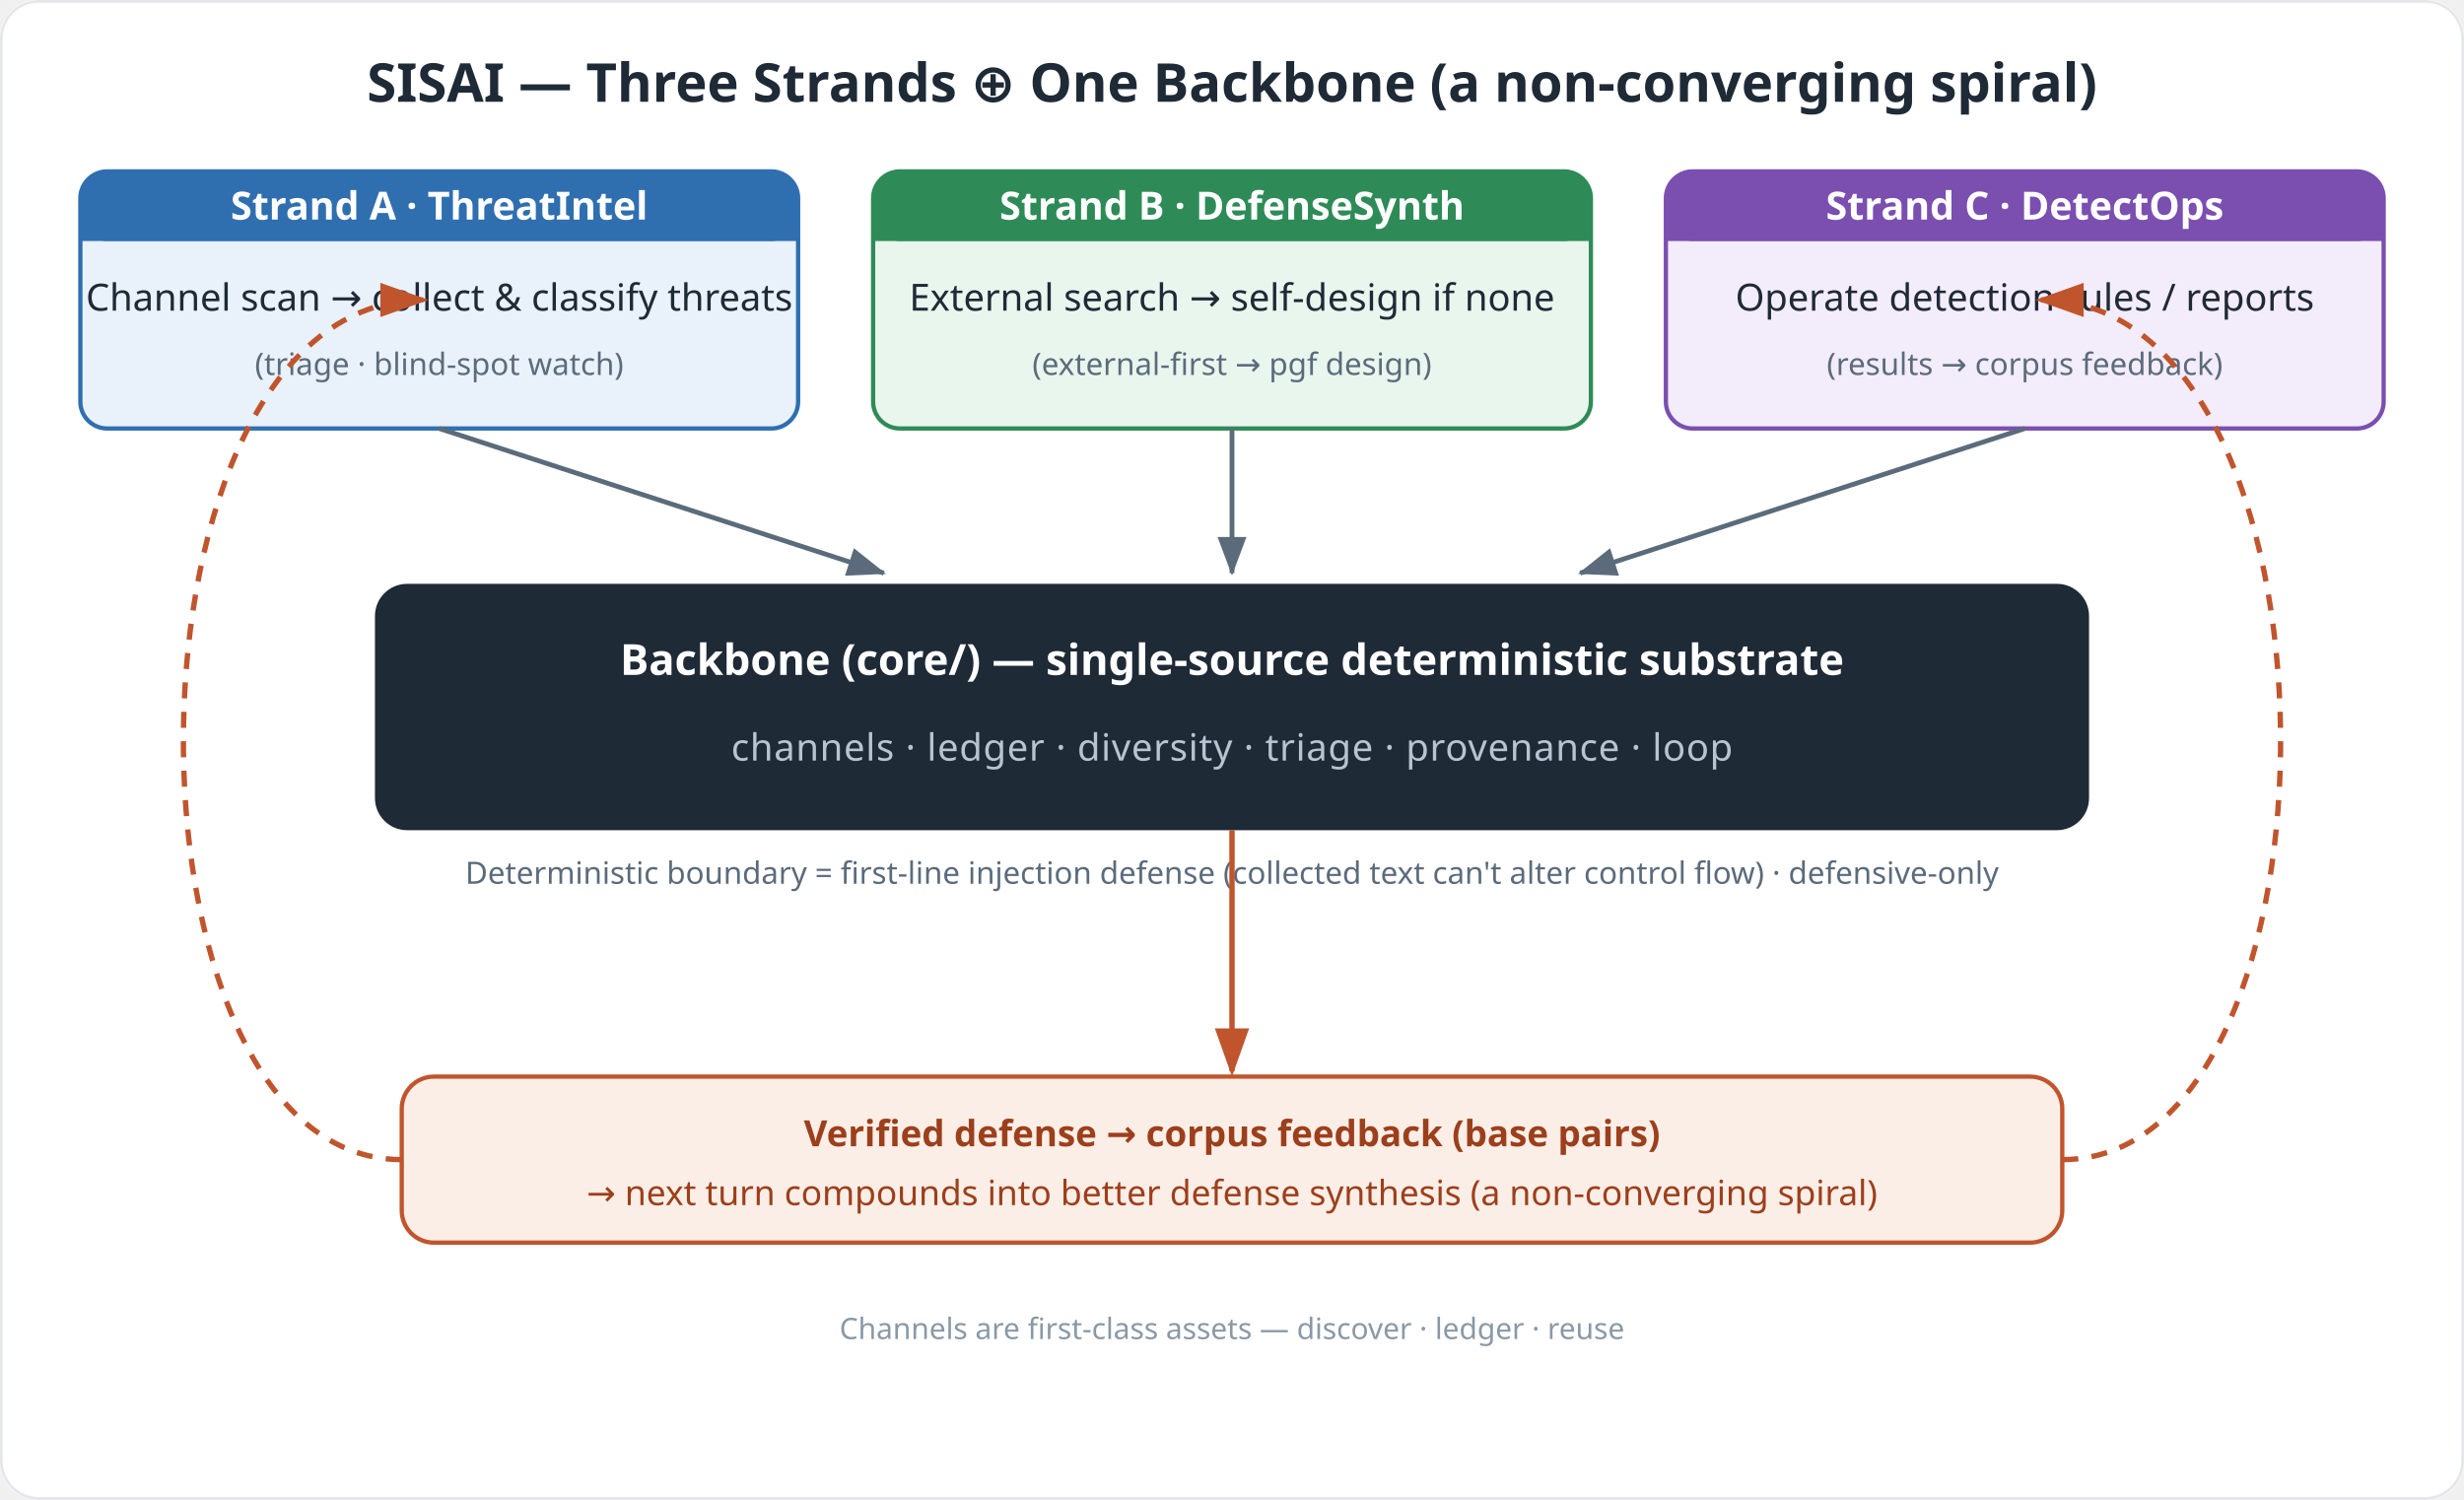
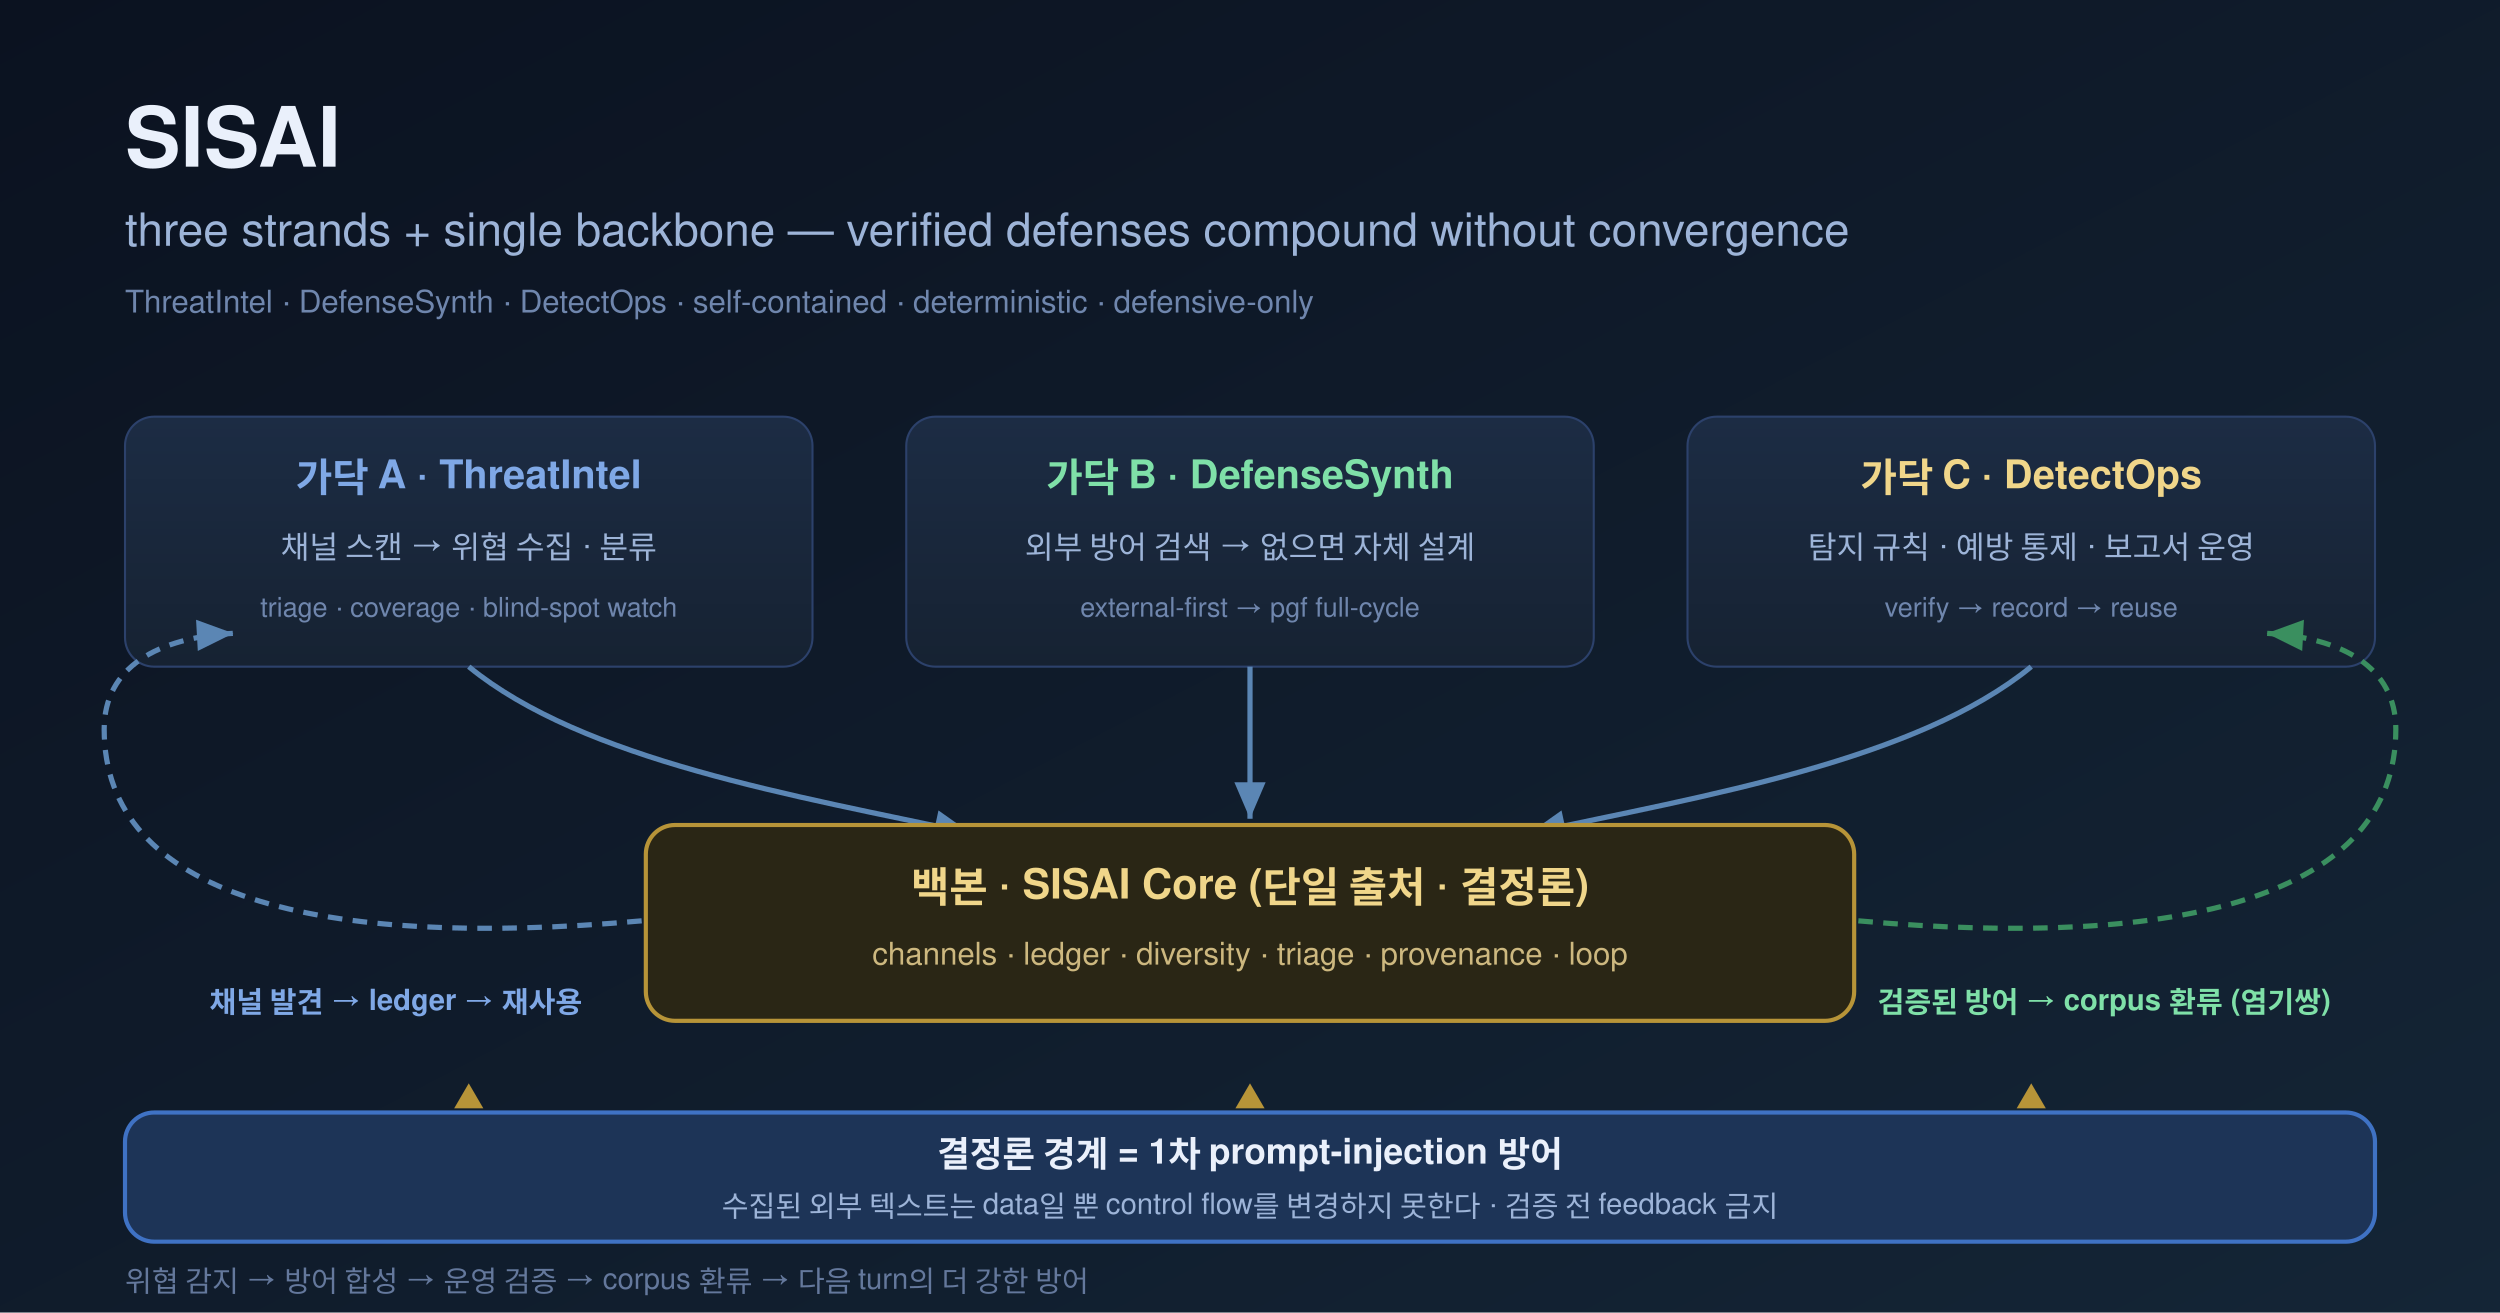
- <svg xmlns="http://www.w3.org/2000/svg" viewBox="0 0 920 560" font-family="'Segoe UI','Malgun Gothic','Apple SD Gothic Neo','Noto Sans KR',sans-serif">
+ <svg xmlns="http://www.w3.org/2000/svg" width="1200" height="630" viewBox="0 0 1200 630" font-family="'Malgun Gothic','Apple SD Gothic Neo','Noto Sans KR','Segoe UI',Helvetica,Arial,sans-serif">
  <defs>
-     <marker id="arr" markerWidth="10" markerHeight="10" refX="7.5" refY="3" orient="auto" markerUnits="strokeWidth">
-       <path d="M0,0 L8,3 L0,6 z" fill="#5b6b7b" />
+     <linearGradient id="bg" x1="0" y1="0" x2="1" y2="1">
+       <stop offset="0" stop-color="#0b1220" />
+       <stop offset="1" stop-color="#142536" />
+     </linearGradient>
+     <linearGradient id="card" x1="0" y1="0" x2="0" y2="1">
+       <stop offset="0" stop-color="#1c2c44" />
+       <stop offset="1" stop-color="#162232" />
+     </linearGradient>
+     <marker id="arrow" markerWidth="10" markerHeight="10" refX="7" refY="3" orient="auto">
+       <path d="M0,0 L7,3 L0,6 Z" fill="#5b86b4" />
    </marker>
-     <marker id="arrFb" markerWidth="11" markerHeight="11" refX="8" refY="3.2" orient="auto" markerUnits="strokeWidth">
-       <path d="M0,0 L9,3.2 L0,6.4 z" fill="#c0552d" />
+     <marker id="arrowG" markerWidth="10" markerHeight="10" refX="7" refY="3" orient="auto">
+       <path d="M0,0 L7,3 L0,6 Z" fill="#3a8f5f" />
    </marker>
  </defs>
-   <rect x="0" y="0" width="920" height="560" rx="14" fill="#ffffff" />
-   <rect x="0.5" y="0.5" width="919" height="559" rx="14" fill="none" stroke="#e3e7ec" />
-   <text x="460" y="38" text-anchor="middle" font-size="20" font-weight="700" fill="#1f2a37">SISAI — Three Strands ⊕ One Backbone (a non-converging spiral)</text>
-   <rect x="30" y="64" width="268" height="96" rx="10" fill="#e9f1fb" stroke="#2f6fb0" stroke-width="1.6" />
-   <rect x="30" y="64" width="268" height="26" rx="10" fill="#2f6fb0" />
-   <rect x="30" y="78" width="268" height="12" fill="#2f6fb0" />
-   <text x="164" y="82" text-anchor="middle" font-size="14.5" font-weight="700" fill="#ffffff">Strand A · ThreatIntel</text>
-   <text x="164" y="116" text-anchor="middle" font-size="14" fill="#1f2a37">Channel scan → collect &amp; classify threats</text>
-   <text x="164" y="140" text-anchor="middle" font-size="11.5" fill="#5b6b7b">(triage · blind-spot watch)</text>
-   <rect x="326" y="64" width="268" height="96" rx="10" fill="#e9f6ee" stroke="#2e8b57" stroke-width="1.6" />
-   <rect x="326" y="64" width="268" height="26" rx="10" fill="#2e8b57" />
-   <rect x="326" y="78" width="268" height="12" fill="#2e8b57" />
-   <text x="460" y="82" text-anchor="middle" font-size="14.5" font-weight="700" fill="#ffffff">Strand B · DefenseSynth</text>
-   <text x="460" y="116" text-anchor="middle" font-size="14" fill="#1f2a37">External search → self-design if none</text>
-   <text x="460" y="140" text-anchor="middle" font-size="11.5" fill="#5b6b7b">(external-first → pgf design)</text>
-   <rect x="622" y="64" width="268" height="96" rx="10" fill="#f3ecfb" stroke="#7a4fb0" stroke-width="1.6" />
-   <rect x="622" y="64" width="268" height="26" rx="10" fill="#7a4fb0" />
-   <rect x="622" y="78" width="268" height="12" fill="#7a4fb0" />
-   <text x="756" y="82" text-anchor="middle" font-size="14.5" font-weight="700" fill="#ffffff">Strand C · DetectOps</text>
-   <text x="756" y="116" text-anchor="middle" font-size="14" fill="#1f2a37">Operate detection rules / reports</text>
-   <text x="756" y="140" text-anchor="middle" font-size="11.5" fill="#5b6b7b">(results → corpus feedback)</text>
-   <path d="M164,160 L330,214" fill="none" stroke="#5b6b7b" stroke-width="1.8" marker-end="url(#arr)" />
-   <path d="M460,160 L460,214" fill="none" stroke="#5b6b7b" stroke-width="1.8" marker-end="url(#arr)" />
-   <path d="M756,160 L590,214" fill="none" stroke="#5b6b7b" stroke-width="1.8" marker-end="url(#arr)" />
-   <rect x="140" y="218" width="640" height="92" rx="12" fill="#1f2a37" />
-   <text x="460" y="252" text-anchor="middle" font-size="16" font-weight="700" fill="#ffffff">Backbone (core/) — single-source deterministic substrate</text>
-   <text x="460" y="284" text-anchor="middle" font-size="14" fill="#b8c4d2" letter-spacing="0.3">channels · ledger · diversity · triage · provenance · loop</text>
-   <text x="460" y="330" text-anchor="middle" font-size="11.5" fill="#5b6b7b">Deterministic boundary = first-line injection defense (collected text can't alter control flow) · defensive-only</text>
-   <rect x="150" y="402" width="620" height="62" rx="12" fill="#fbeee6" stroke="#c0552d" stroke-width="1.6" />
-   <text x="460" y="428" text-anchor="middle" font-size="13.5" font-weight="700" fill="#9c3f1c">Verified defense → corpus feedback (base pairs)</text>
-   <text x="460" y="450" text-anchor="middle" font-size="13" fill="#9c3f1c">→ next turn compounds into better defense synthesis (a non-converging spiral)</text>
-   <path d="M460,310 L460,400" fill="none" stroke="#c0552d" stroke-width="2" marker-end="url(#arrFb)" />
-   <path d="M150,433 C40,433 40,112 158,112" fill="none" stroke="#c0552d" stroke-width="2" stroke-dasharray="6 5" marker-end="url(#arrFb)" />
-   <path d="M770,433 C880,433 880,112 762,112" fill="none" stroke="#c0552d" stroke-width="2" stroke-dasharray="6 5" marker-end="url(#arrFb)" />
-   <text x="460" y="500" text-anchor="middle" font-size="11" fill="#8a98a6">Channels are first-class assets — discover · ledger · reuse</text>
+   <rect width="1200" height="630" fill="url(#bg)" />
+   <text x="60" y="80" fill="#eaf0fb" font-size="40" font-weight="700">SISAI</text>
+   <text x="60" y="118" fill="#9db4d8" font-size="22">three strands + single backbone — verified defenses compound without convergence</text>
+   <text x="60" y="150" fill="#6f86ad" font-size="15">ThreatIntel · DefenseSynth · DetectOps · self-contained · deterministic · defensive-only</text>
+   <rect x="60" y="200" width="330" height="120" rx="14" fill="url(#card)" stroke="#2c416b" stroke-width="1" />
+   <text x="225" y="236" text-anchor="middle" fill="#7fa8e6" font-size="19" font-weight="700">가닥 A · ThreatIntel</text>
+   <text x="225" y="268" text-anchor="middle" fill="#9db4d8" font-size="15">채널 스캔 → 위협 수집 · 분류</text>
+   <text x="225" y="296" text-anchor="middle" fill="#6f86ad" font-size="13">triage · coverage · blind-spot watch</text>
+   <rect x="435" y="200" width="330" height="120" rx="14" fill="url(#card)" stroke="#2c416b" stroke-width="1" />
+   <text x="600" y="236" text-anchor="middle" fill="#7fe0a8" font-size="19" font-weight="700">가닥 B · DefenseSynth</text>
+   <text x="600" y="268" text-anchor="middle" fill="#9db4d8" font-size="15">외부 방어 검색 → 없으면 자체 설계</text>
+   <text x="600" y="296" text-anchor="middle" fill="#6f86ad" font-size="13">external-first → pgf full-cycle</text>
+   <rect x="810" y="200" width="330" height="120" rx="14" fill="url(#card)" stroke="#2c416b" stroke-width="1" />
+   <text x="975" y="236" text-anchor="middle" fill="#f0d68a" font-size="19" font-weight="700">가닥 C · DetectOps</text>
+   <text x="975" y="268" text-anchor="middle" fill="#9db4d8" font-size="15">탐지 규칙 · 예방 통제 · 보고서 운영</text>
+   <text x="975" y="296" text-anchor="middle" fill="#6f86ad" font-size="13">verify → record → reuse</text>
+   <path d="M225,320 C280,365 382,382 466,400" fill="none" stroke="#5b86b4" stroke-width="2.5" marker-end="url(#arrow)" />
+   <path d="M600,320 L600,393" fill="none" stroke="#5b86b4" stroke-width="2.5" marker-end="url(#arrow)" />
+   <path d="M975,320 C920,365 818,382 734,400" fill="none" stroke="#5b86b4" stroke-width="2.5" marker-end="url(#arrow)" />
+   <rect x="310" y="396" width="580" height="94" rx="14" fill="#2a2615" stroke="#b79438" stroke-width="2" />
+   <text x="600" y="433" text-anchor="middle" fill="#f0d68a" font-size="20" font-weight="700">백본 · SISAI Core (단일 출처 · 결정론)</text>
+   <text x="600" y="463" text-anchor="middle" fill="#cdb87f" font-size="15">channels · ledger · diversity · triage · provenance · loop</text>
+   <path d="M892,442 C1048,456 1150,430 1150,350 C1150,320 1124,306 1088,304" fill="none" stroke="#3a8f5f" stroke-width="2.5" stroke-dasharray="7 5" marker-end="url(#arrowG)" />
+   <text x="1010" y="486" text-anchor="middle" fill="#7fe0a8" font-size="14" font-weight="700">검증된 방어 → corpus 환류 (염기쌍)</text>
+   <path d="M308,442 C152,456 50,430 50,350 C50,320 76,306 112,304" fill="none" stroke="#5b86b4" stroke-width="2.5" stroke-dasharray="7 5" marker-end="url(#arrow)" />
+   <text x="190" y="486" text-anchor="middle" fill="#7fa8e6" font-size="14" font-weight="700">채널 발견 → ledger → 재사용</text>
+   <polygon points="218,532 232,532 225,520" fill="#b79438" />
+   <polygon points="593,532 607,532 600,520" fill="#b79438" />
+   <polygon points="968,532 982,532 975,520" fill="#b79438" />
+   <rect x="60" y="534" width="1080" height="62" rx="14" fill="#1d3457" stroke="#3f72c4" stroke-width="2" />
+   <text x="600" y="560" text-anchor="middle" fill="#eaf0fb" font-size="17" font-weight="700">결정론 경계 = 1차 prompt-injection 방어</text>
+   <text x="600" y="584" text-anchor="middle" fill="#9db4d8" font-size="14">수집된 외부 텍스트는 data일 뿐 control flow를 변경하지 못한다 · 검증 전 feedback 금지</text>
+   <text x="60" y="620" fill="#64789c" font-size="14">위협 감지 → 방어 합성 → 운영 검증 → corpus 환류 → 다음 turn의 더 강한 방어</text>
</svg>
